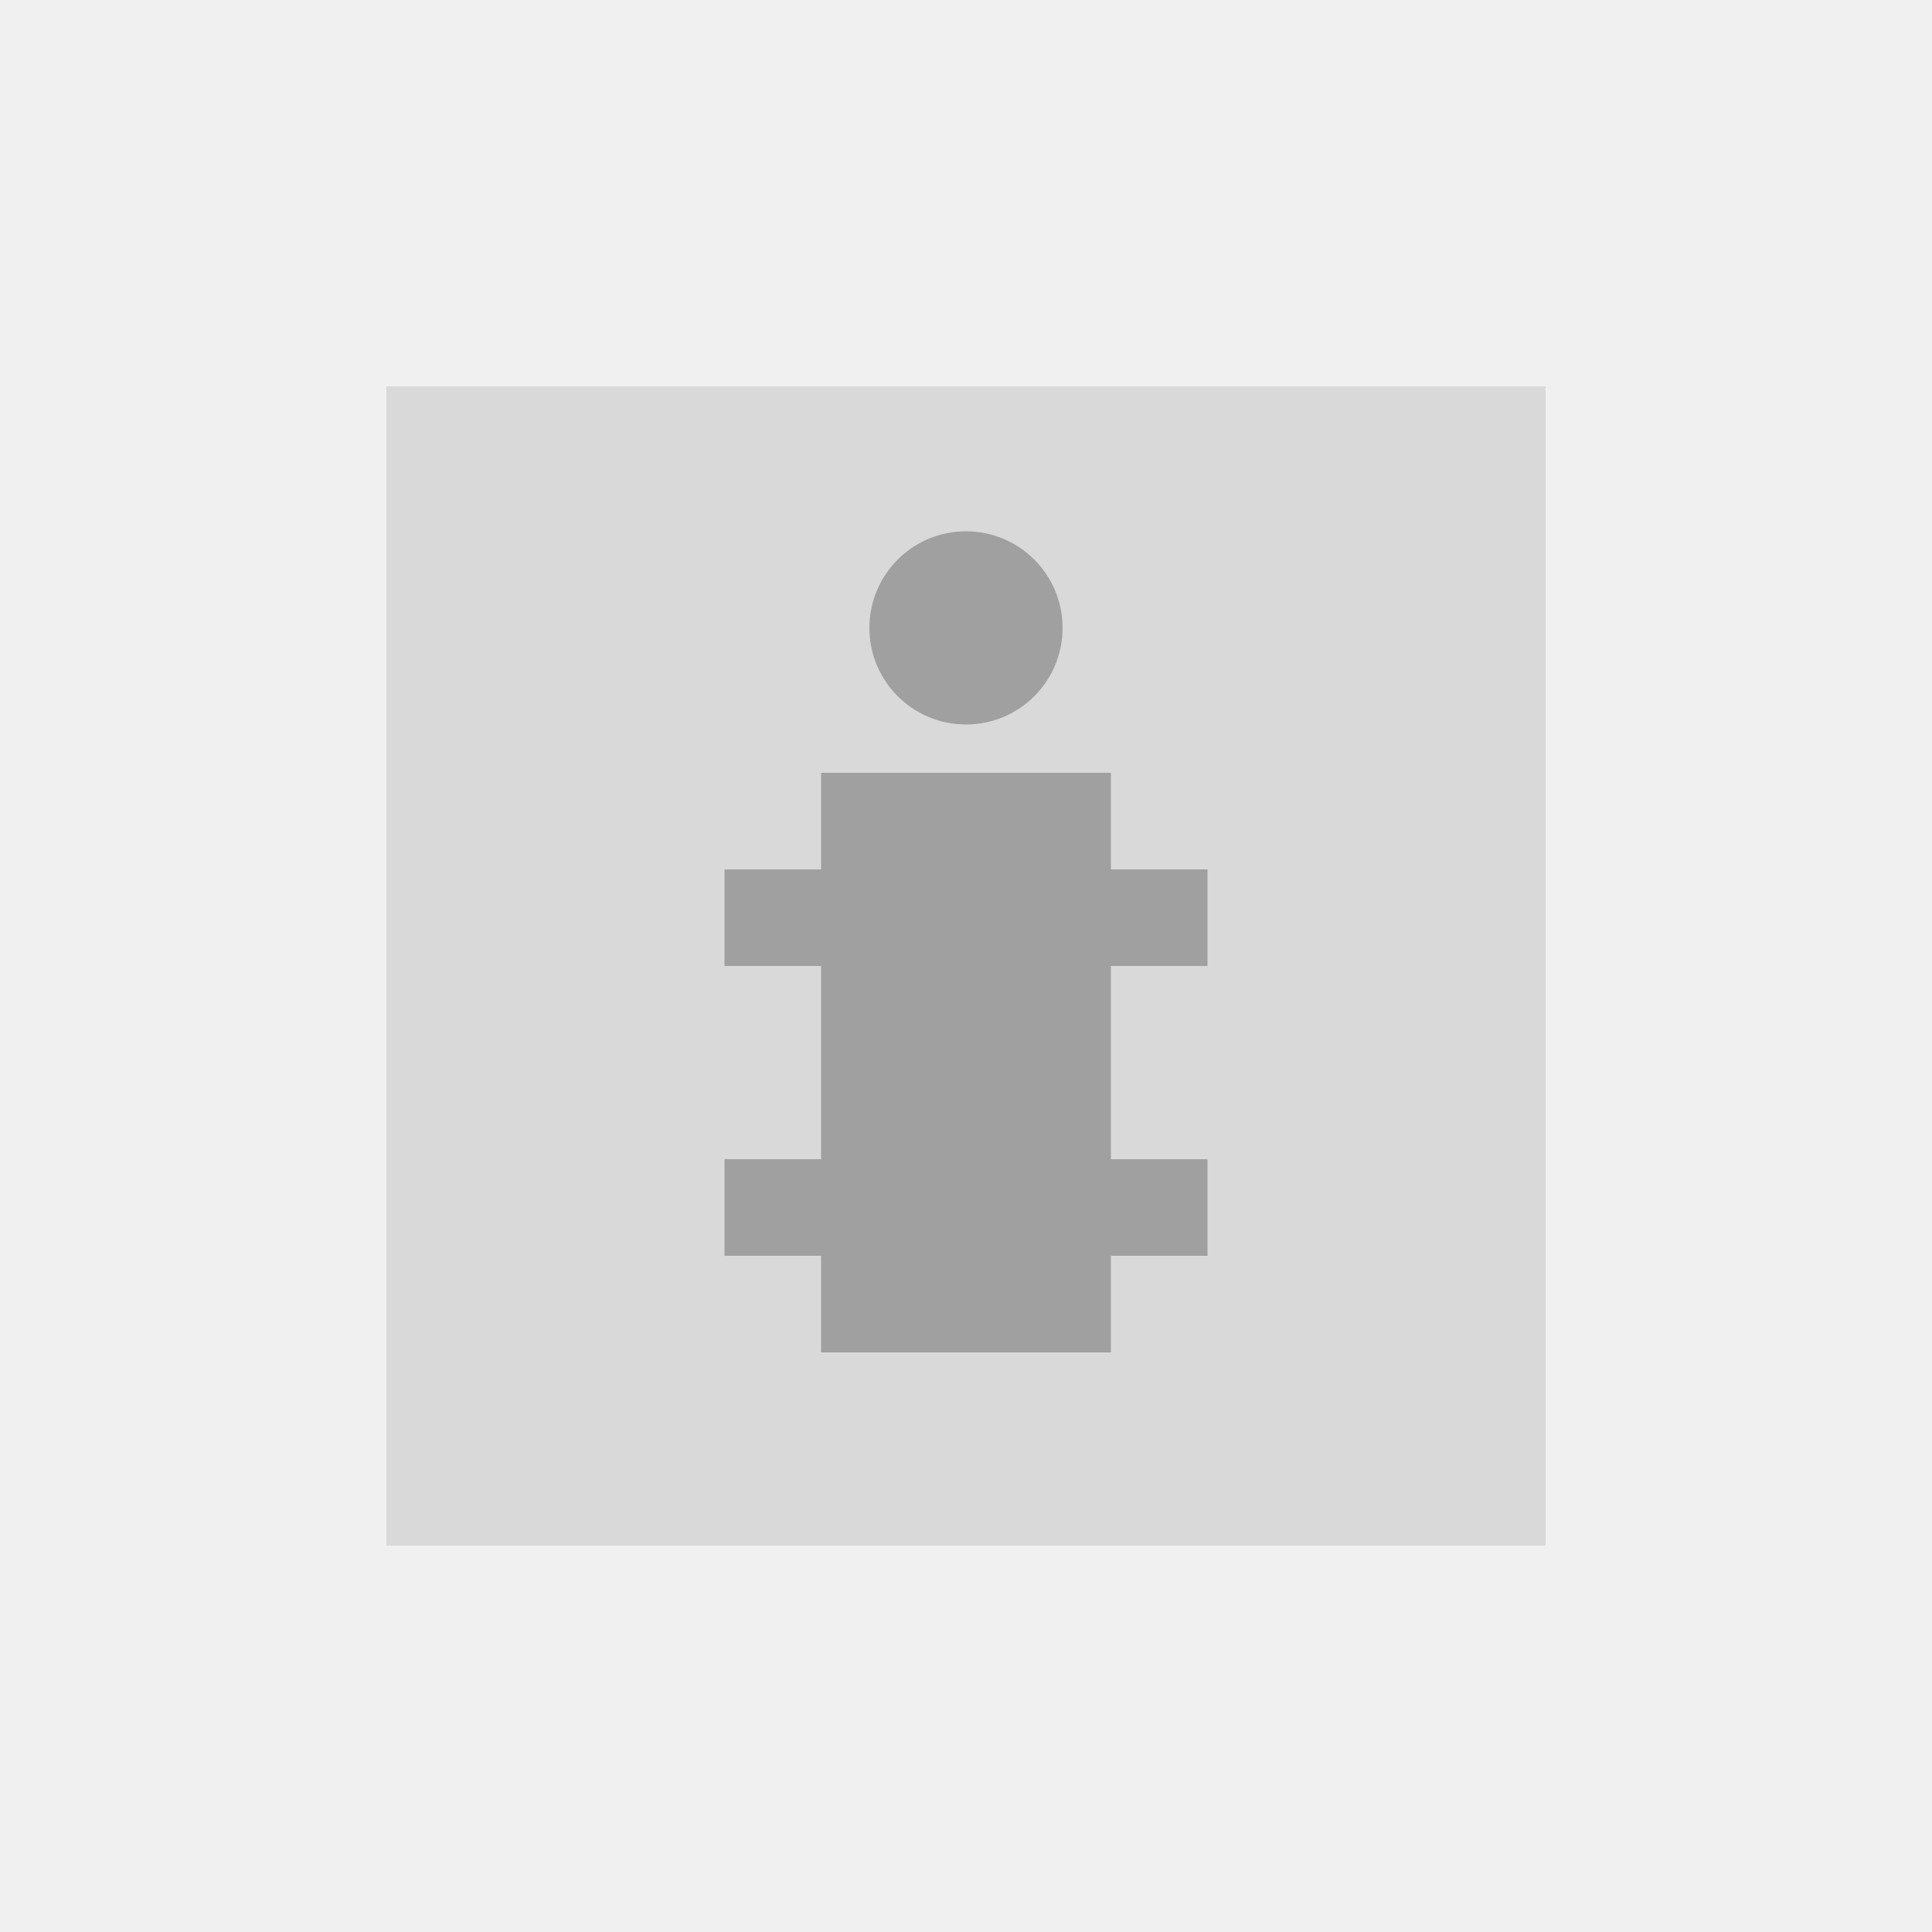
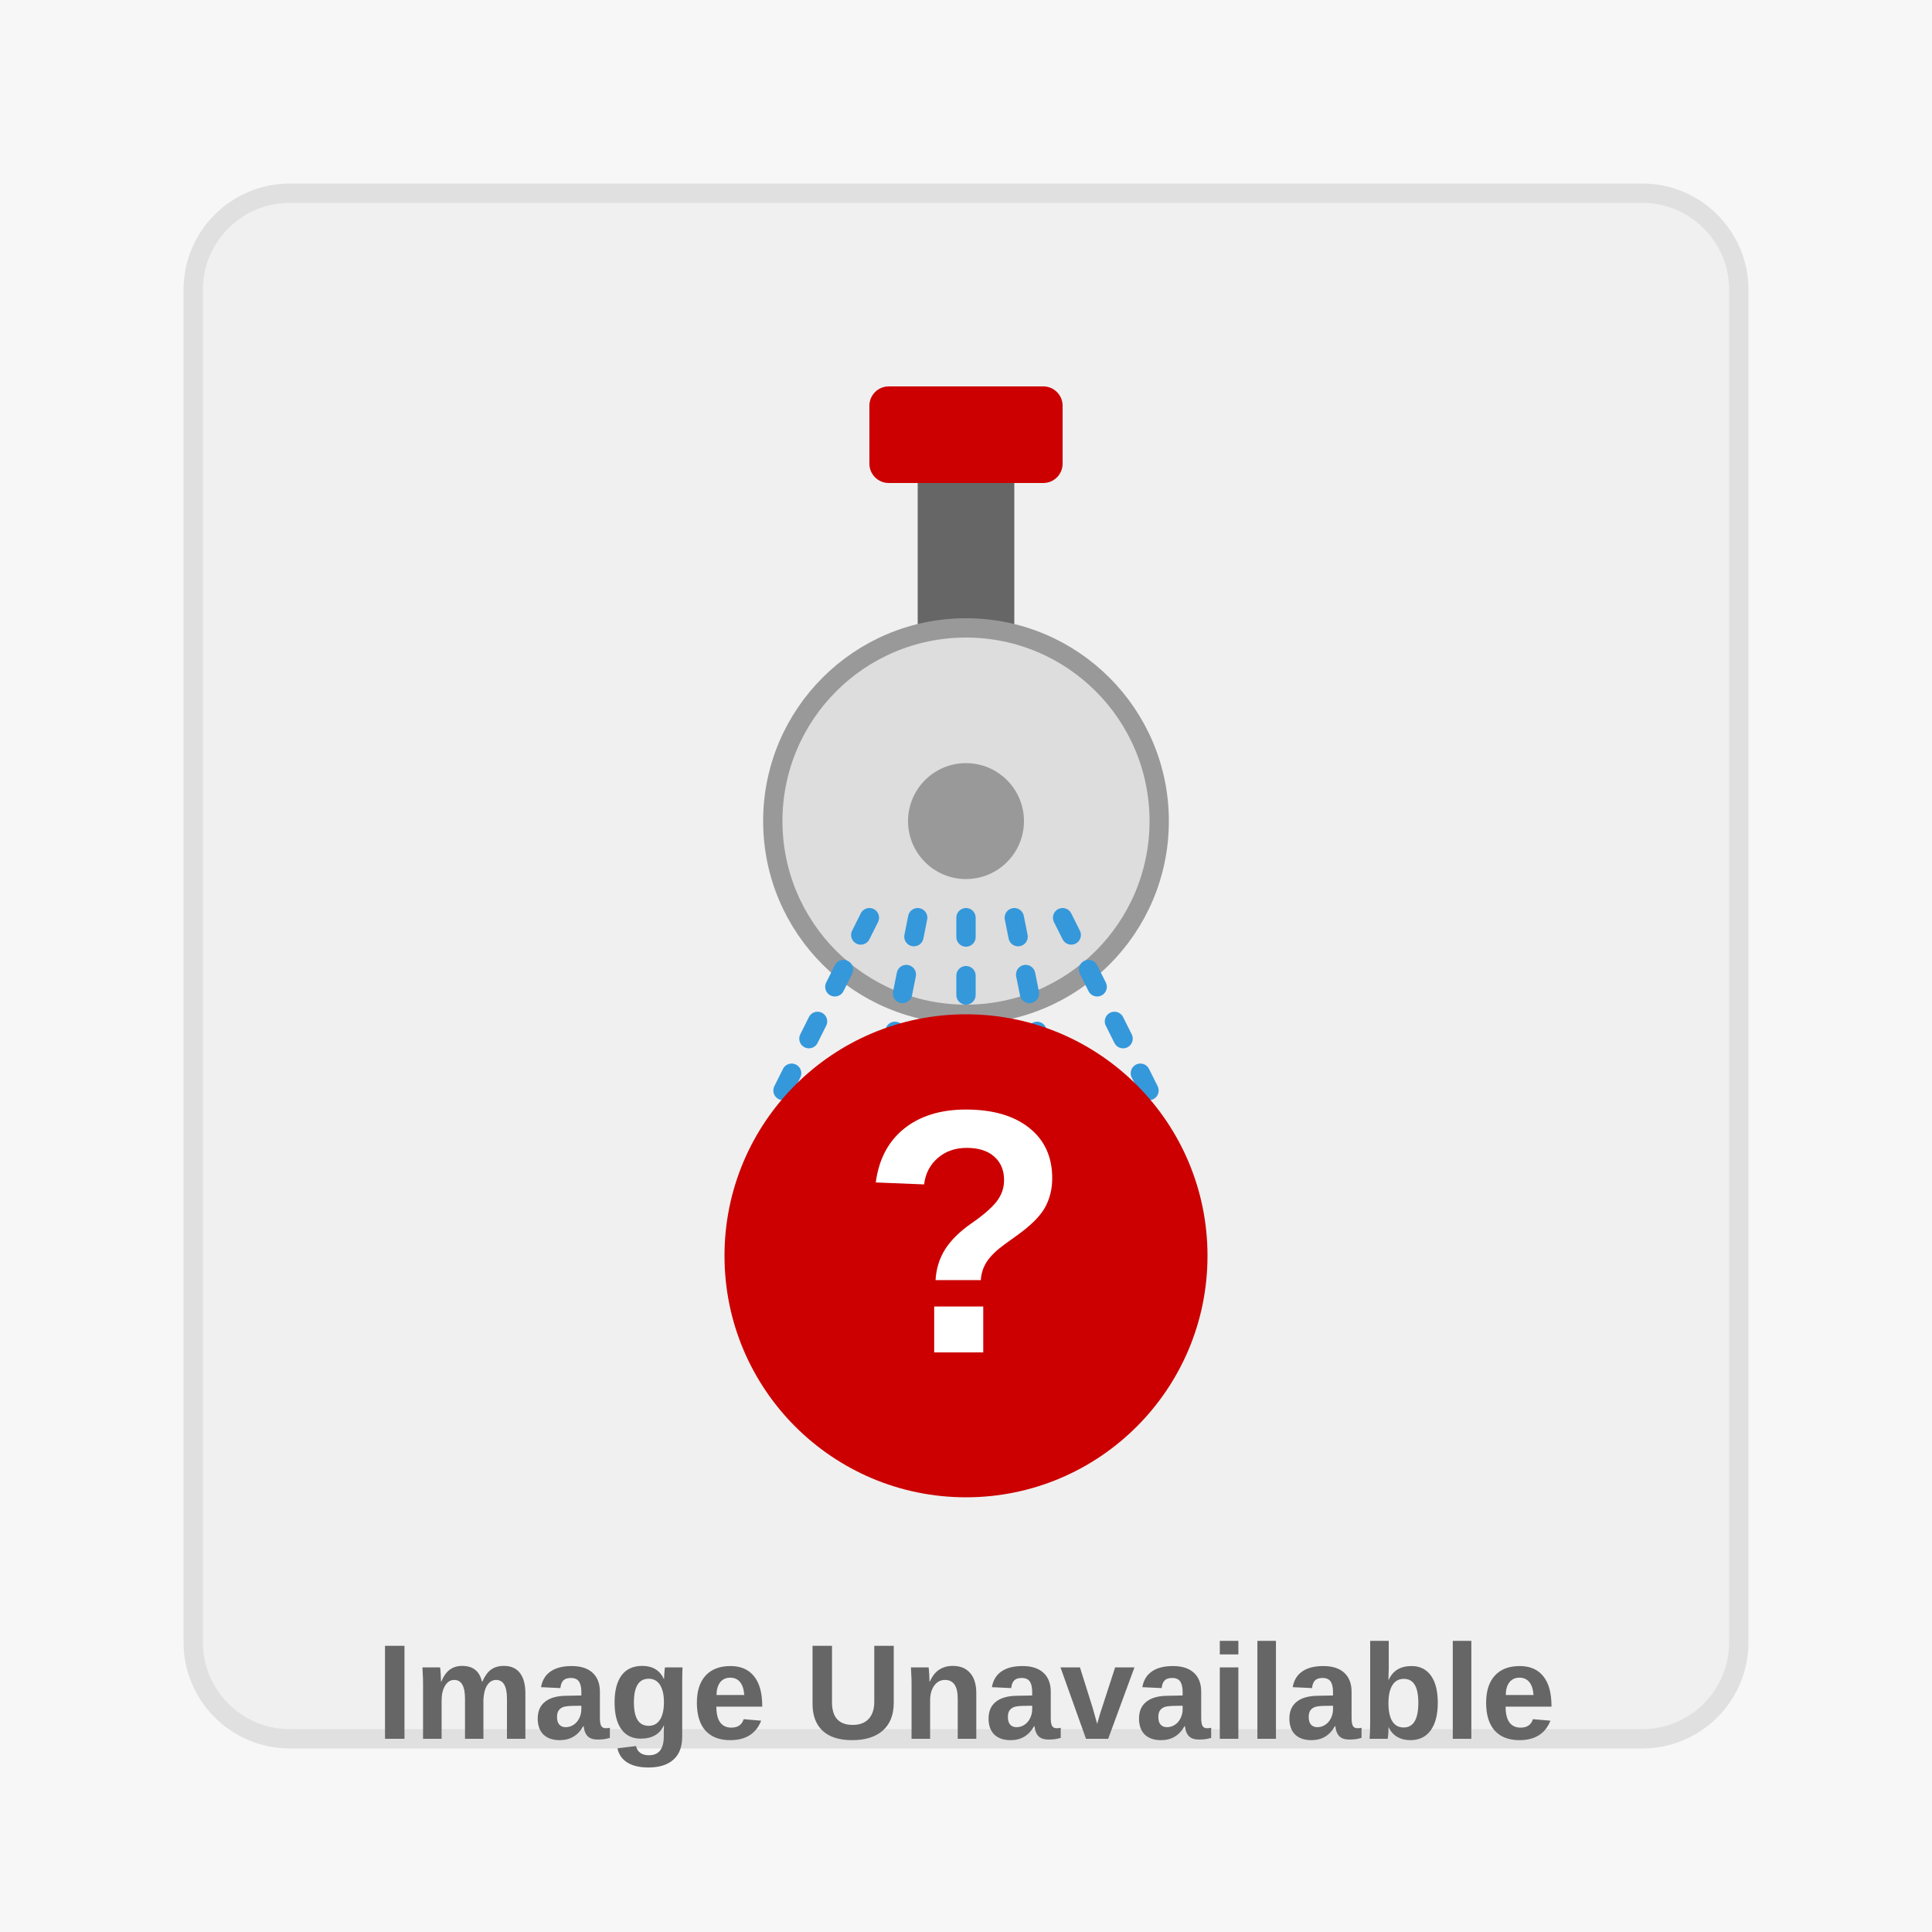
<svg xmlns="http://www.w3.org/2000/svg" width="200px" height="200px" viewBox="0 0 200 200" version="1.1">
-   <rect width="200" height="200" fill="#f0f0f0" />
-   <g transform="translate(40, 40)">
-     <path d="M0,0 L120,0 L120,120 L0,120 Z" fill="#d9d9d9" />
-     <path d="M45,40 L75,40 L75,50 L85,50 L85,60 L75,60 L75,80 L85,80 L85,90 L75,90 L75,100 L45,100 L45,90 L35,90 L35,80 L45,80 L45,60 L35,60 L35,50 L45,50 Z" fill="#a0a0a0" />
-     <circle cx="60" cy="25" r="10" fill="#a0a0a0" />
+   <rect width="200" height="200" fill="#f7f7f7" />
+   <rect x="20" y="20" width="160" height="160" rx="10" ry="10" fill="#f0f0f0" stroke="#e0e0e0" stroke-width="2" />
+   <g transform="translate(50, 40)">
+     <rect x="40" y="0" width="20" height="10" rx="2" ry="2" fill="#cc0000" />
+     <rect x="45" y="10" width="10" height="35" fill="#666666" />
+     <circle cx="50" cy="45" r="20" fill="#dddddd" stroke="#999999" stroke-width="2" />
+     <circle cx="50" cy="45" r="6" fill="#999999" />
+     <path d="M40,55 L30,75 M45,55 L40,80 M50,55 L50,85 M55,55 L60,80 M60,55 L70,75" stroke="#3498db" stroke-width="2" stroke-linecap="round" stroke-dasharray="2,4" />
  </g>
+   <g transform="translate(100, 130)">
+     <circle cx="0" cy="0" r="25" fill="#CC0000" />
+     <text x="0" y="10" font-family="Arial" font-size="36" font-weight="bold" fill="white" text-anchor="middle">?</text>
+   </g>
+   <text x="100" y="180" font-family="Arial" font-size="14" font-weight="bold" fill="#666666" text-anchor="middle">Image Unavailable</text>
</svg>
